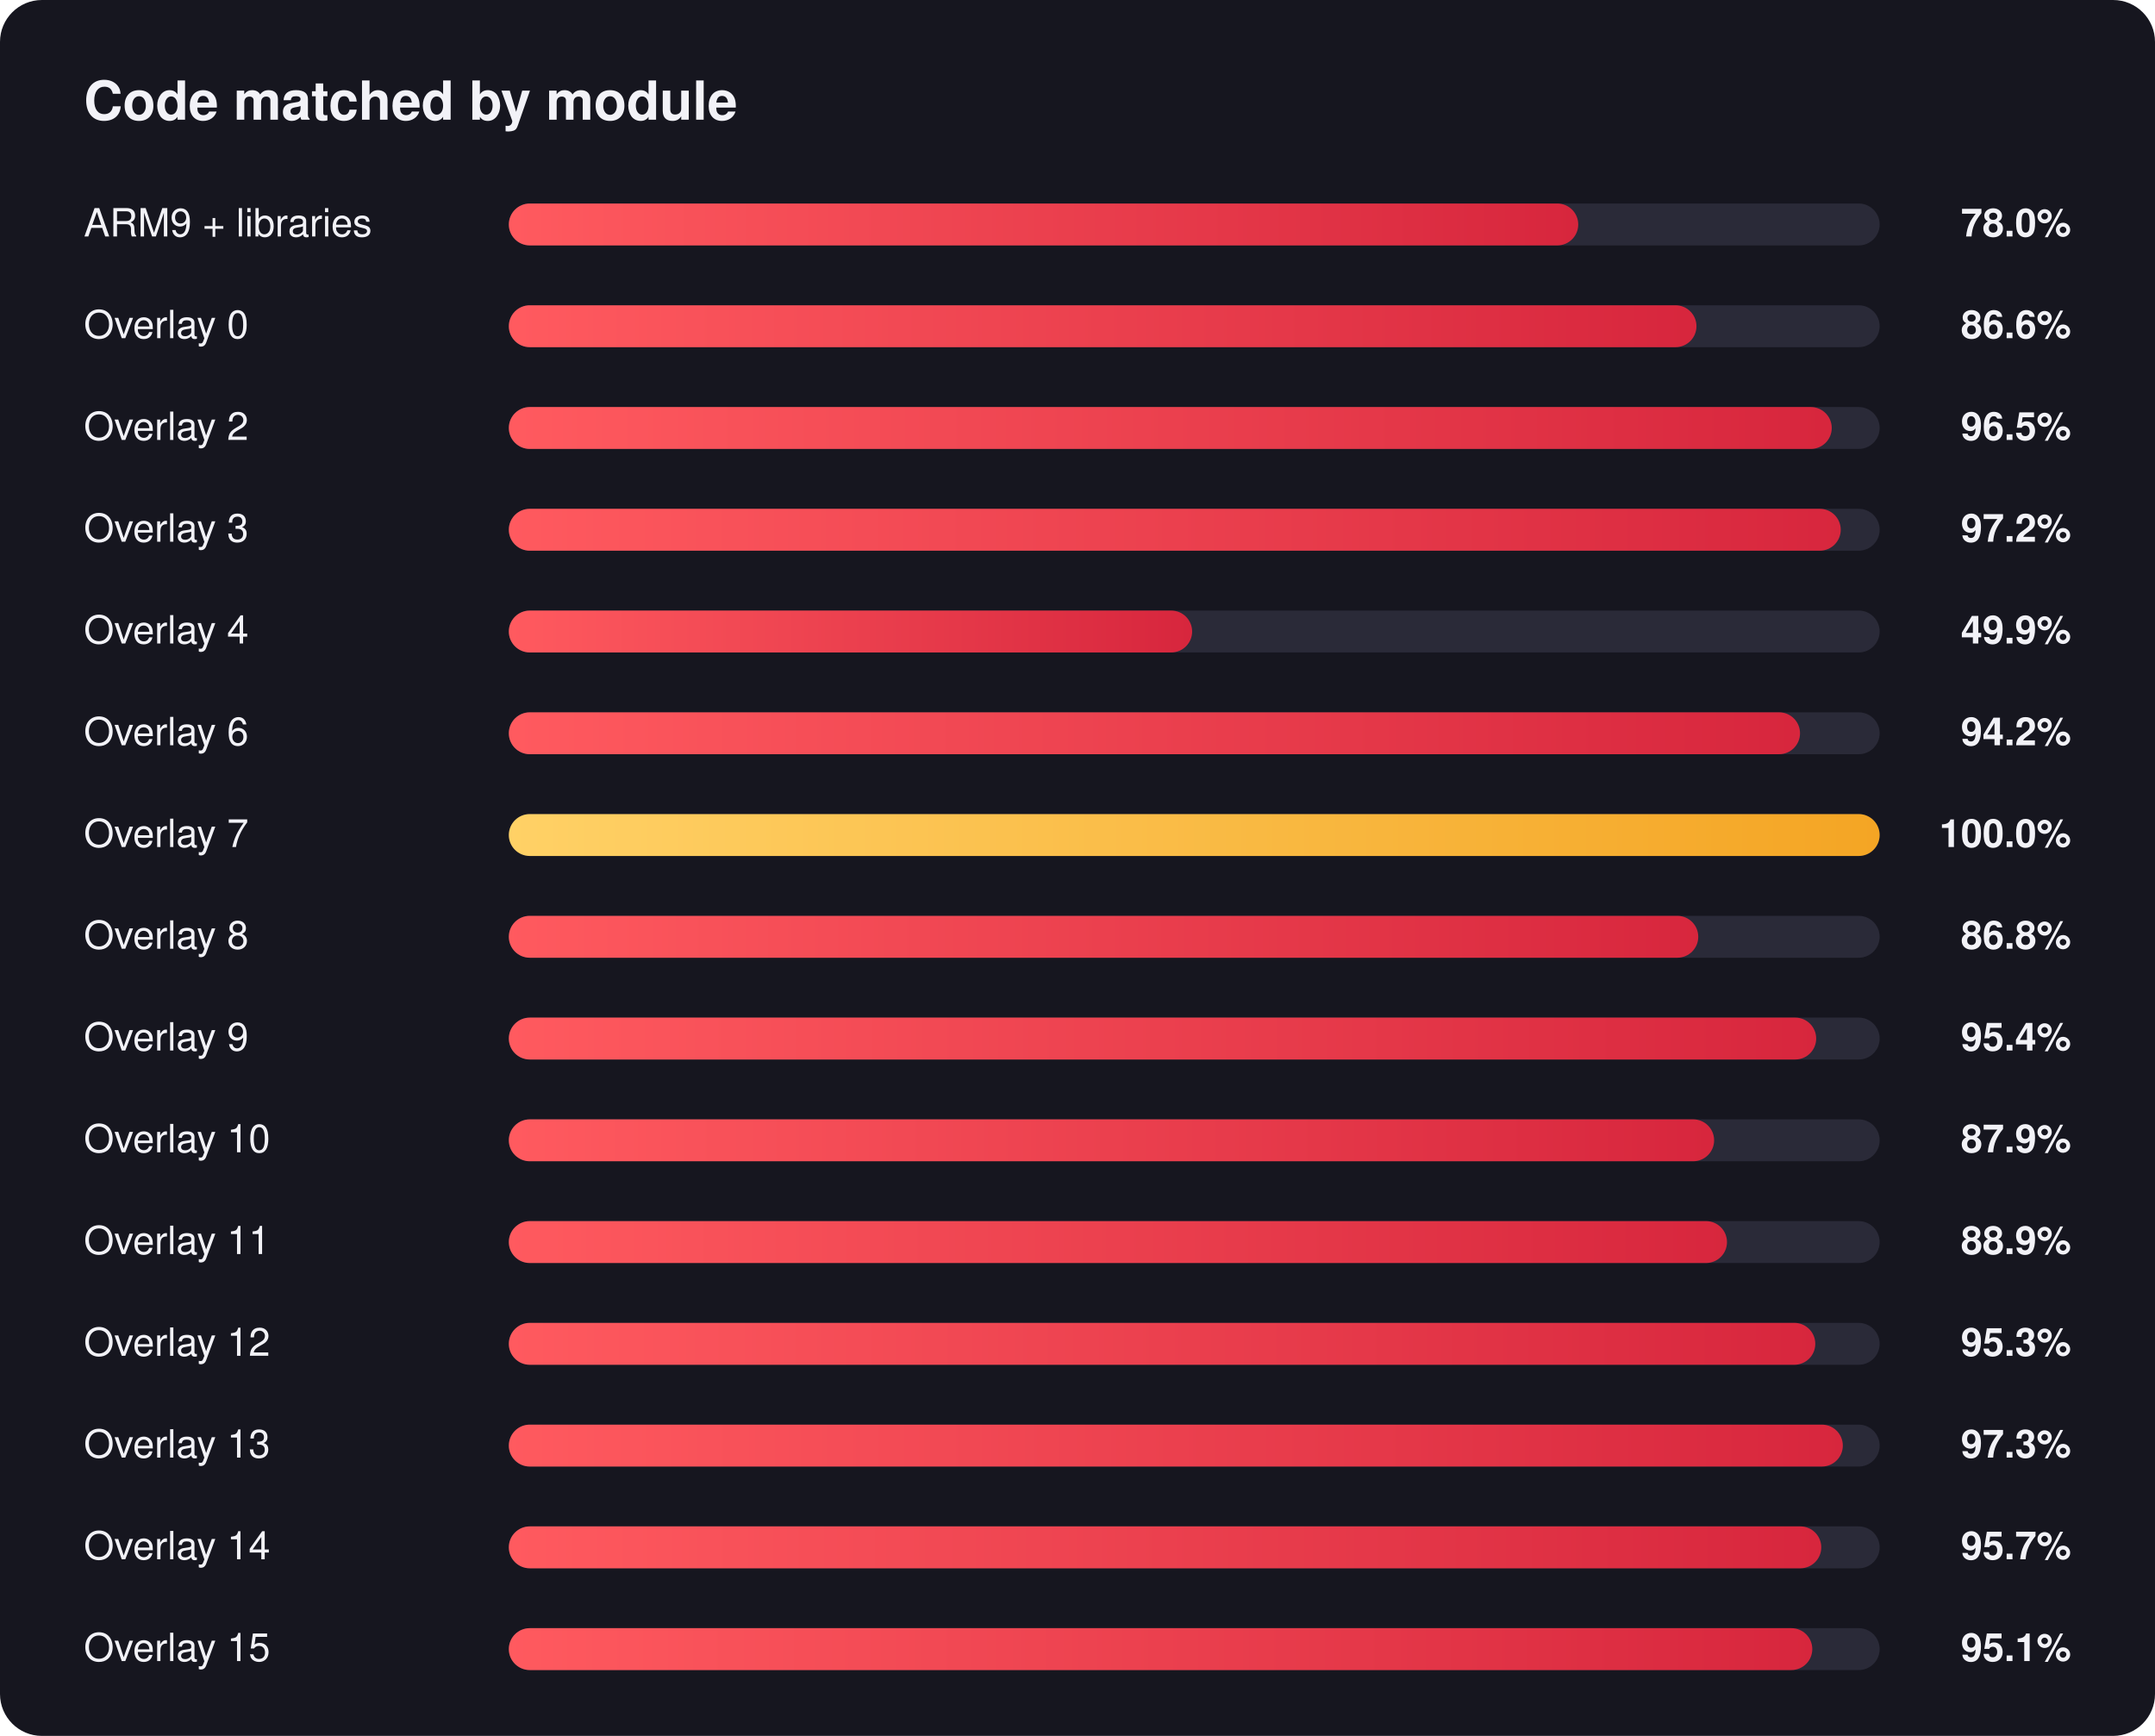
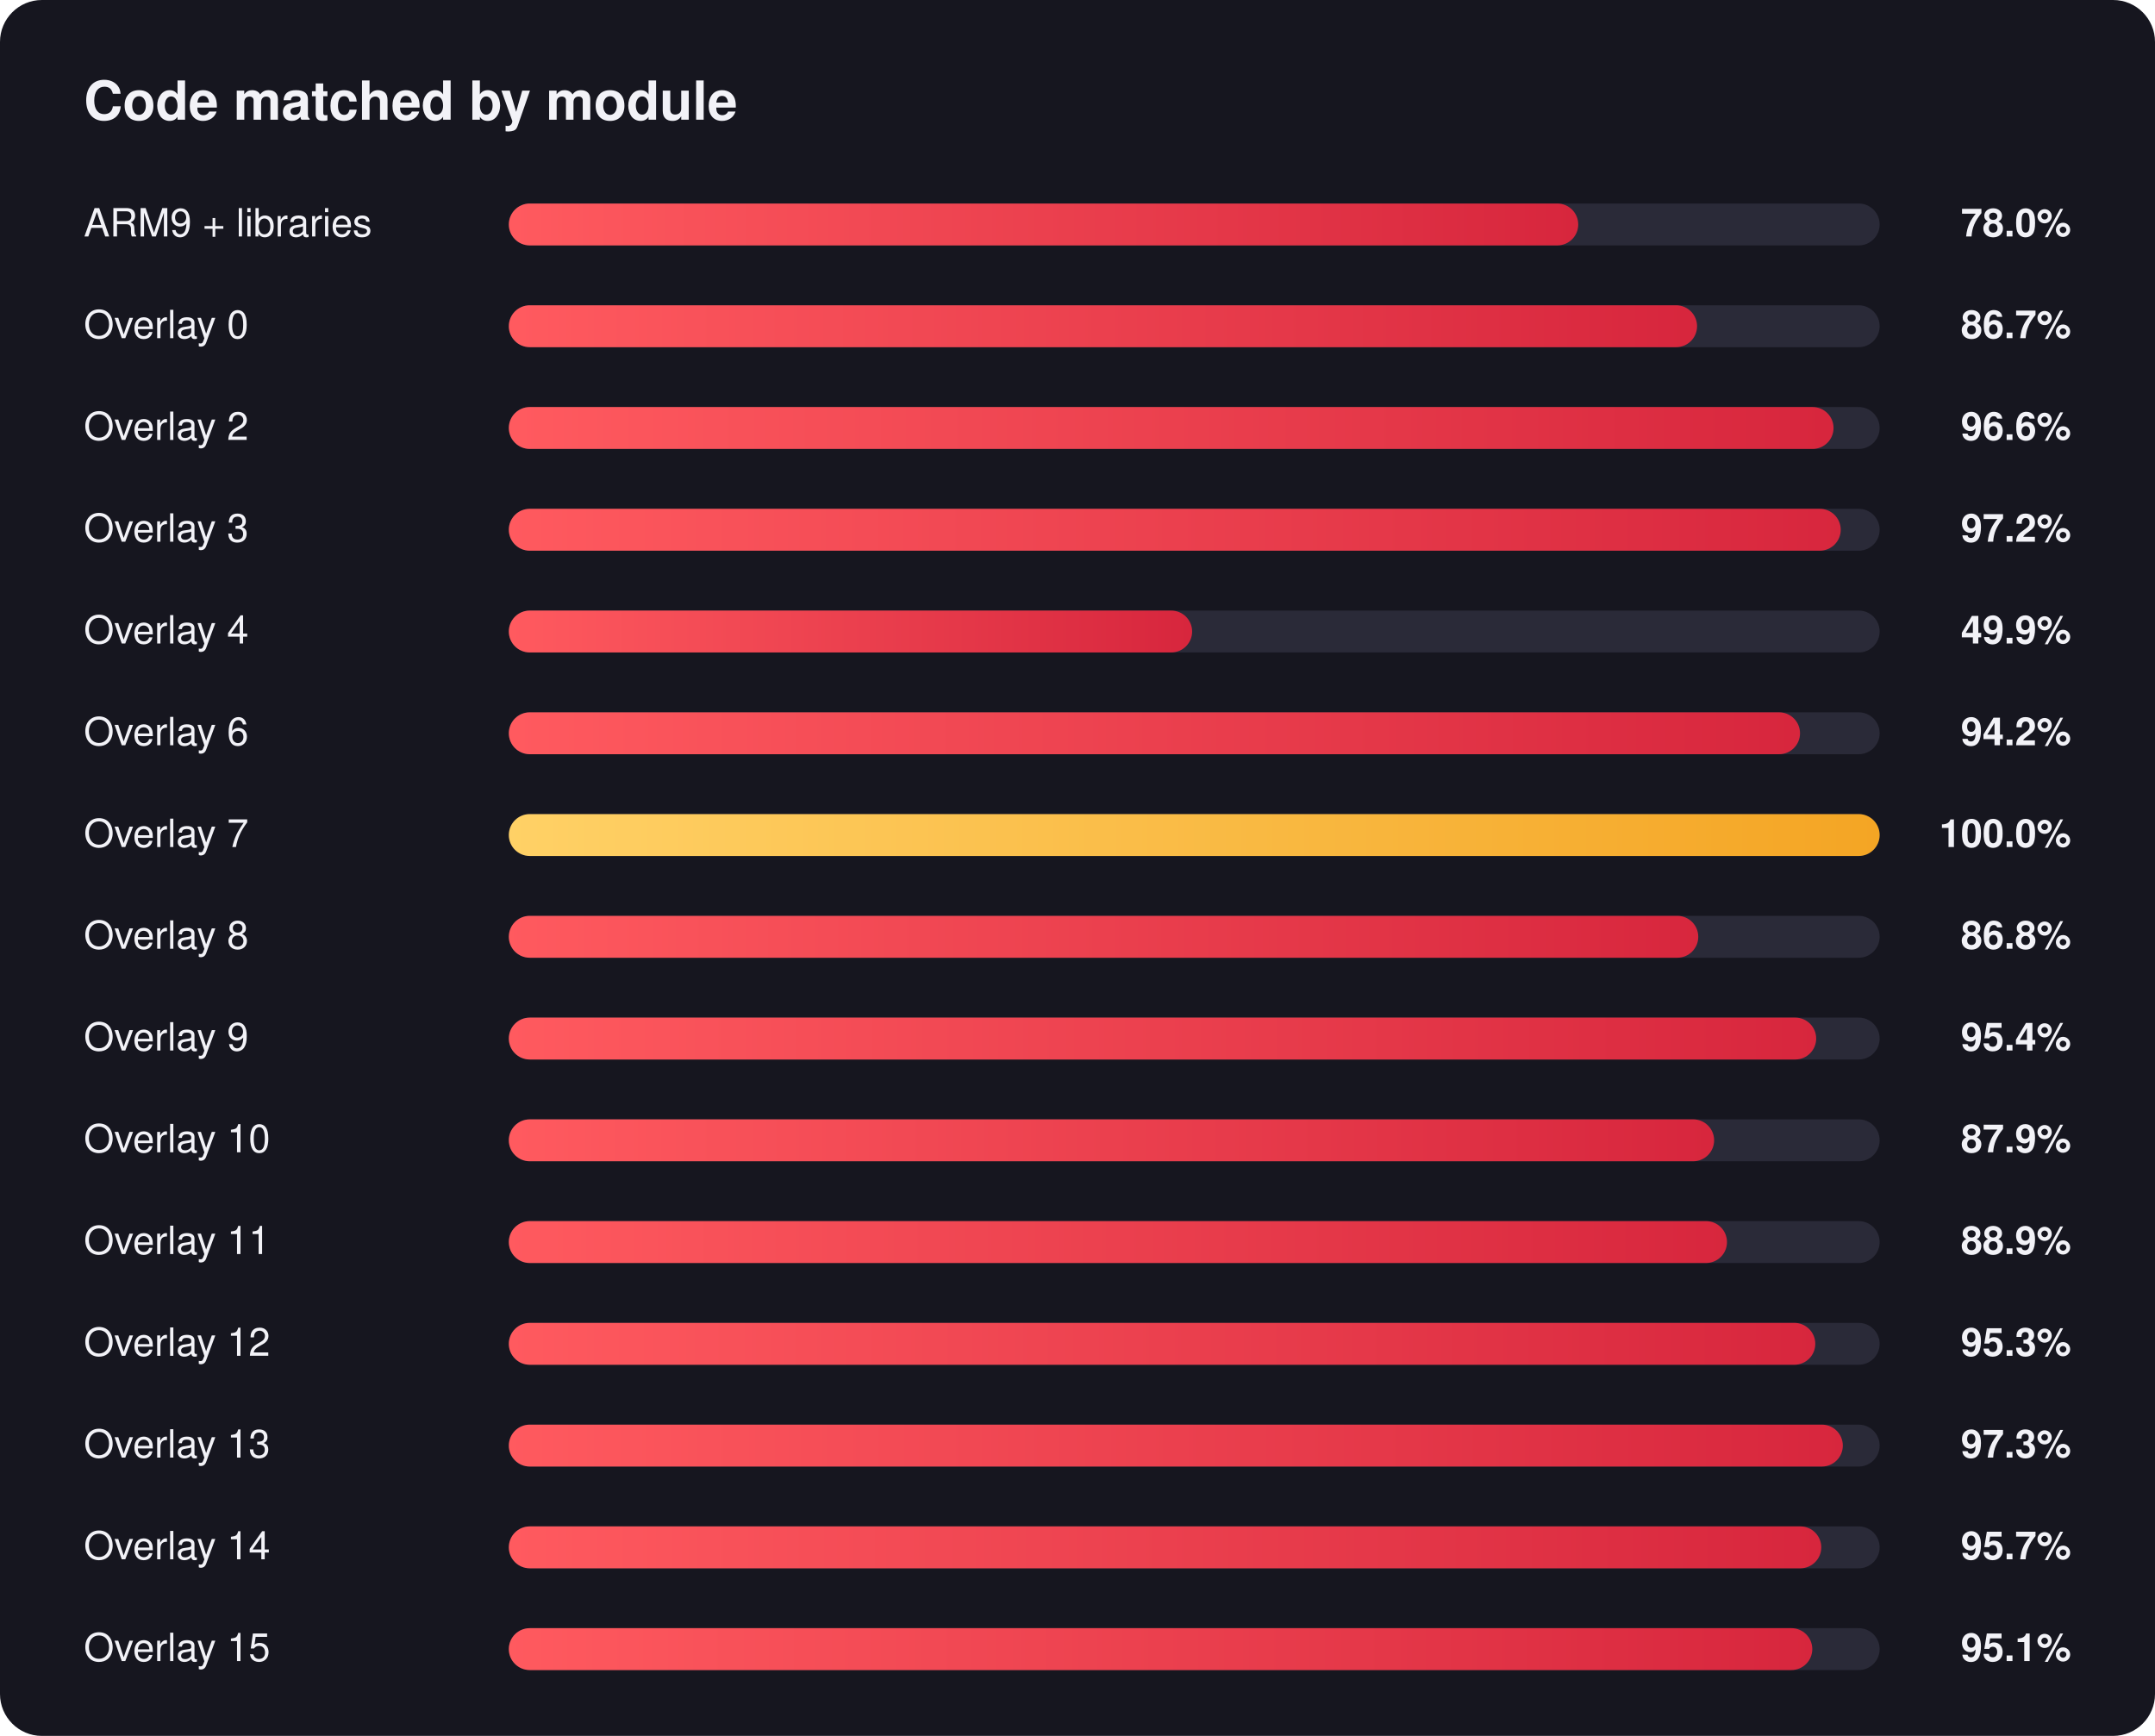
<svg xmlns="http://www.w3.org/2000/svg" width="720" height="580" viewBox="0 0 720 580" font-family="Segoe UI, Helvetica, Arial, sans-serif">
  <defs>
    <linearGradient id="red" x1="0" x2="1" y1="0" y2="0">
      <stop offset="0" stop-color="#ff5a5f" />
      <stop offset="1" stop-color="#d7263d" />
    </linearGradient>
    <linearGradient id="gold" x1="0" x2="1" y1="0" y2="0">
      <stop offset="0" stop-color="#ffd166" />
      <stop offset="1" stop-color="#f4a524" />
    </linearGradient>
  </defs>
  <rect width="720" height="580" rx="14" fill="#16161f" />
  <text x="28" y="40" fill="#f2f2f7" font-size="18" font-weight="700">Code matched by module</text>
  <text x="28" y="79" fill="#f2f2f7" font-size="13">ARM9 + libraries</text>
  <text x="692" y="79" fill="#f2f2f7" font-size="13" font-weight="600" text-anchor="end">78.0%</text>
  <rect x="170" y="68" width="458" height="14" rx="7.0" fill="#2a2a38" />
  <rect x="170" y="68" width="357.3" height="14" rx="7.0" fill="url(#red)" />
  <text x="28" y="113" fill="#f2f2f7" font-size="13">Overlay 0</text>
-   <text x="692" y="113" fill="#f2f2f7" font-size="13" font-weight="600" text-anchor="end">86.6%</text>
+   <text x="692" y="113" fill="#f2f2f7" font-size="13" font-weight="600" text-anchor="end">86.7%</text>
  <rect x="170" y="102" width="458" height="14" rx="7.0" fill="#2a2a38" />
-   <rect x="170" y="102" width="396.8" height="14" rx="7.0" fill="url(#red)" />
+   <rect x="170" y="102" width="397.0" height="14" rx="7.0" fill="url(#red)" />
  <text x="28" y="147" fill="#f2f2f7" font-size="13">Overlay 2</text>
-   <text x="692" y="147" fill="#f2f2f7" font-size="13" font-weight="600" text-anchor="end">96.5%</text>
+   <text x="692" y="147" fill="#f2f2f7" font-size="13" font-weight="600" text-anchor="end">96.6%</text>
  <rect x="170" y="136" width="458" height="14" rx="7.0" fill="#2a2a38" />
-   <rect x="170" y="136" width="442.0" height="14" rx="7.0" fill="url(#red)" />
+   <rect x="170" y="136" width="442.6" height="14" rx="7.0" fill="url(#red)" />
  <text x="28" y="181" fill="#f2f2f7" font-size="13">Overlay 3</text>
  <text x="692" y="181" fill="#f2f2f7" font-size="13" font-weight="600" text-anchor="end">97.2%</text>
  <rect x="170" y="170" width="458" height="14" rx="7.0" fill="#2a2a38" />
  <rect x="170" y="170" width="445.0" height="14" rx="7.0" fill="url(#red)" />
  <text x="28" y="215" fill="#f2f2f7" font-size="13">Overlay 4</text>
  <text x="692" y="215" fill="#f2f2f7" font-size="13" font-weight="600" text-anchor="end">49.9%</text>
  <rect x="170" y="204" width="458" height="14" rx="7.0" fill="#2a2a38" />
  <rect x="170" y="204" width="228.3" height="14" rx="7.0" fill="url(#red)" />
  <text x="28" y="249" fill="#f2f2f7" font-size="13">Overlay 6</text>
  <text x="692" y="249" fill="#f2f2f7" font-size="13" font-weight="600" text-anchor="end">94.2%</text>
  <rect x="170" y="238" width="458" height="14" rx="7.0" fill="#2a2a38" />
  <rect x="170" y="238" width="431.4" height="14" rx="7.0" fill="url(#red)" />
  <text x="28" y="283" fill="#f2f2f7" font-size="13">Overlay 7</text>
  <text x="692" y="283" fill="#f2f2f7" font-size="13" font-weight="600" text-anchor="end">100.0%</text>
  <rect x="170" y="272" width="458" height="14" rx="7.0" fill="#2a2a38" />
  <rect x="170" y="272" width="458.0" height="14" rx="7.0" fill="url(#gold)" />
  <text x="28" y="317" fill="#f2f2f7" font-size="13">Overlay 8</text>
  <text x="692" y="317" fill="#f2f2f7" font-size="13" font-weight="600" text-anchor="end">86.8%</text>
  <rect x="170" y="306" width="458" height="14" rx="7.0" fill="#2a2a38" />
  <rect x="170" y="306" width="397.4" height="14" rx="7.0" fill="url(#red)" />
  <text x="28" y="351" fill="#f2f2f7" font-size="13">Overlay 9</text>
  <text x="692" y="351" fill="#f2f2f7" font-size="13" font-weight="600" text-anchor="end">95.4%</text>
  <rect x="170" y="340" width="458" height="14" rx="7.0" fill="#2a2a38" />
  <rect x="170" y="340" width="436.8" height="14" rx="7.0" fill="url(#red)" />
  <text x="28" y="385" fill="#f2f2f7" font-size="13">Overlay 10</text>
  <text x="692" y="385" fill="#f2f2f7" font-size="13" font-weight="600" text-anchor="end">87.9%</text>
  <rect x="170" y="374" width="458" height="14" rx="7.0" fill="#2a2a38" />
  <rect x="170" y="374" width="402.7" height="14" rx="7.0" fill="url(#red)" />
  <text x="28" y="419" fill="#f2f2f7" font-size="13">Overlay 11</text>
  <text x="692" y="419" fill="#f2f2f7" font-size="13" font-weight="600" text-anchor="end">88.9%</text>
  <rect x="170" y="408" width="458" height="14" rx="7.0" fill="#2a2a38" />
  <rect x="170" y="408" width="407.0" height="14" rx="7.0" fill="url(#red)" />
  <text x="28" y="453" fill="#f2f2f7" font-size="13">Overlay 12</text>
  <text x="692" y="453" fill="#f2f2f7" font-size="13" font-weight="600" text-anchor="end">95.3%</text>
  <rect x="170" y="442" width="458" height="14" rx="7.0" fill="#2a2a38" />
  <rect x="170" y="442" width="436.5" height="14" rx="7.0" fill="url(#red)" />
  <text x="28" y="487" fill="#f2f2f7" font-size="13">Overlay 13</text>
  <text x="692" y="487" fill="#f2f2f7" font-size="13" font-weight="600" text-anchor="end">97.3%</text>
  <rect x="170" y="476" width="458" height="14" rx="7.0" fill="#2a2a38" />
  <rect x="170" y="476" width="445.7" height="14" rx="7.0" fill="url(#red)" />
  <text x="28" y="521" fill="#f2f2f7" font-size="13">Overlay 14</text>
  <text x="692" y="521" fill="#f2f2f7" font-size="13" font-weight="600" text-anchor="end">95.7%</text>
  <rect x="170" y="510" width="458" height="14" rx="7.0" fill="#2a2a38" />
  <rect x="170" y="510" width="438.5" height="14" rx="7.0" fill="url(#red)" />
  <text x="28" y="555" fill="#f2f2f7" font-size="13">Overlay 15</text>
  <text x="692" y="555" fill="#f2f2f7" font-size="13" font-weight="600" text-anchor="end">95.1%</text>
  <rect x="170" y="544" width="458" height="14" rx="7.0" fill="#2a2a38" />
  <rect x="170" y="544" width="435.5" height="14" rx="7.0" fill="url(#red)" />
</svg>
